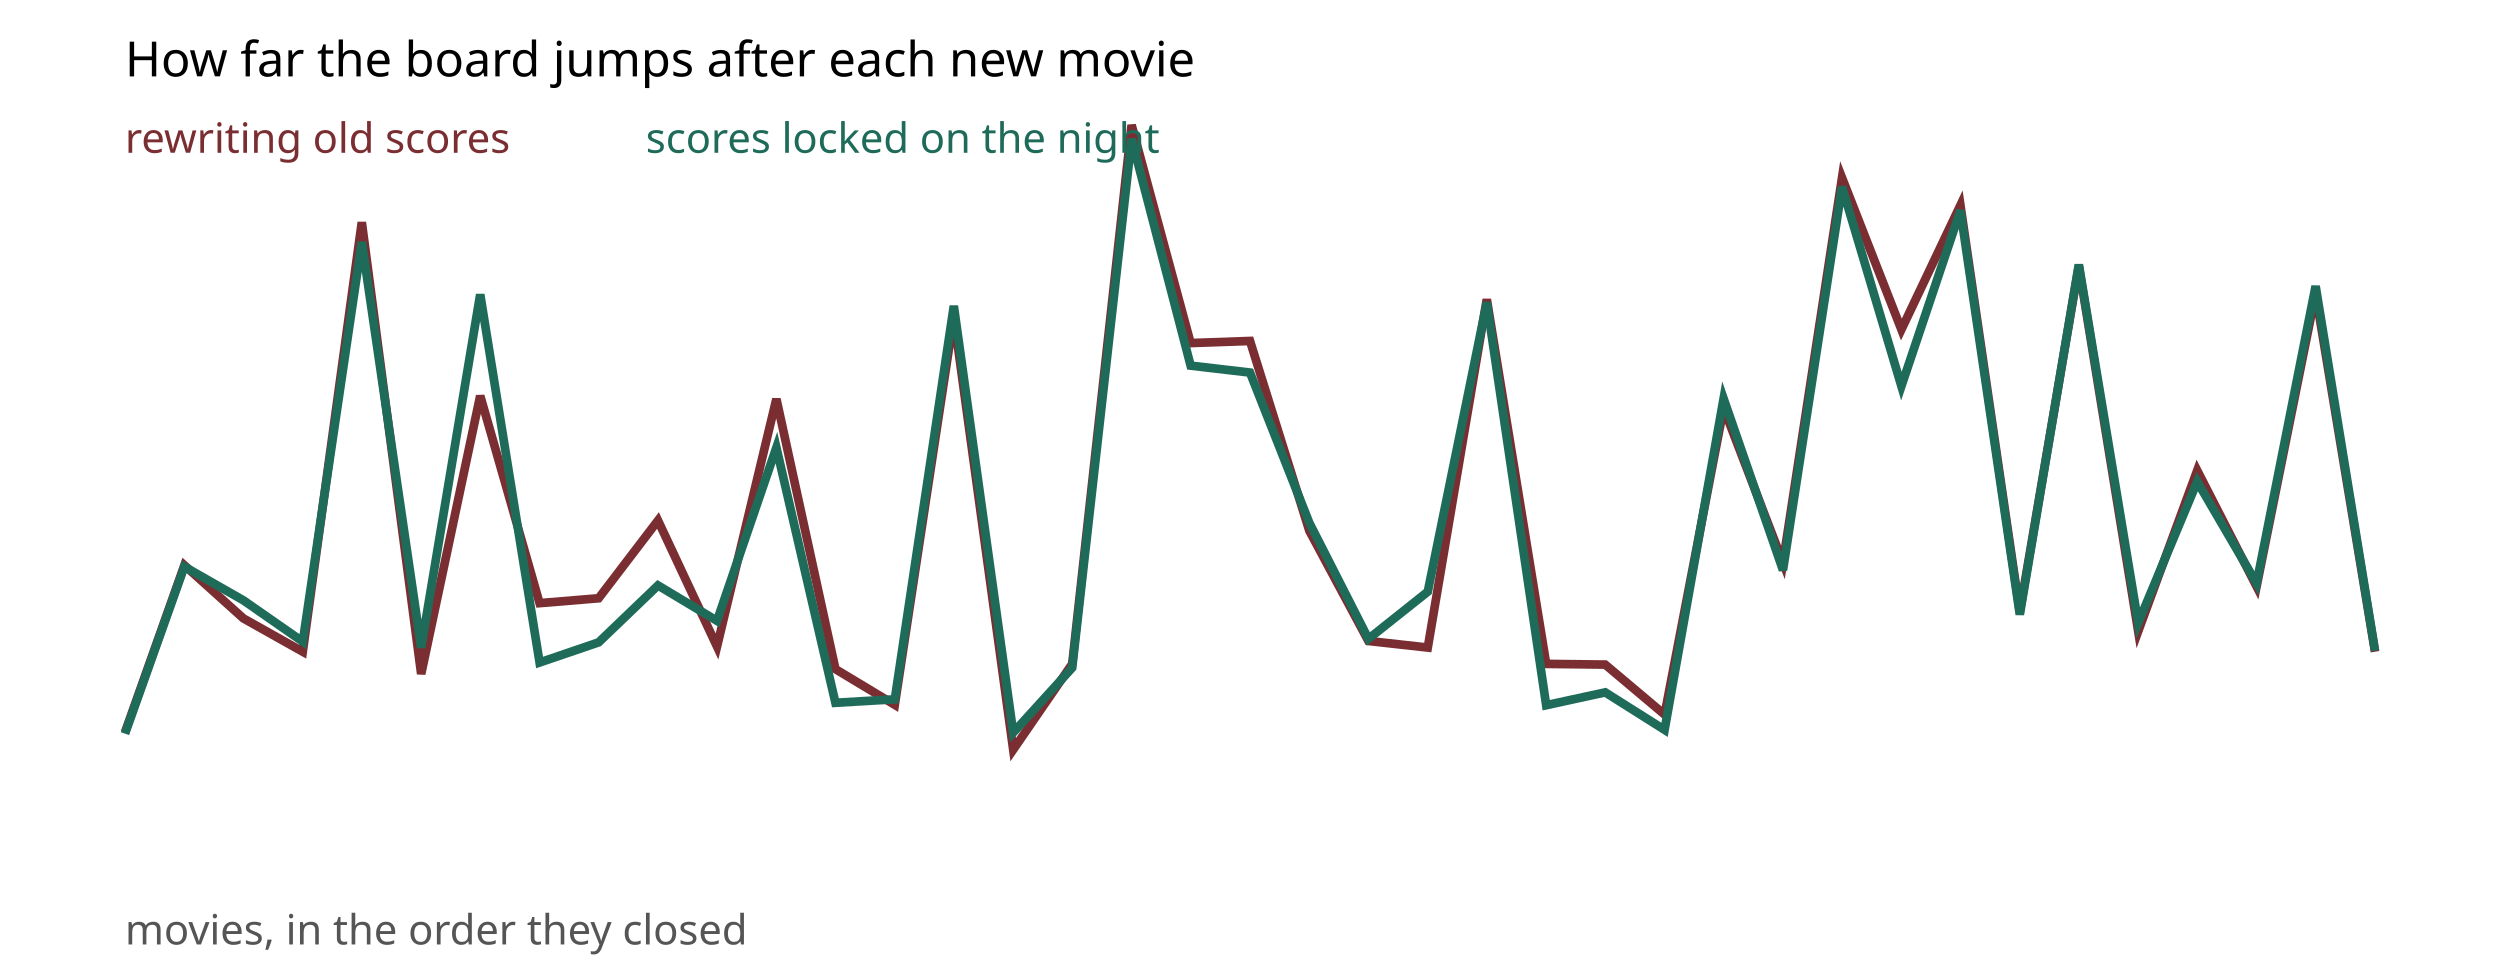
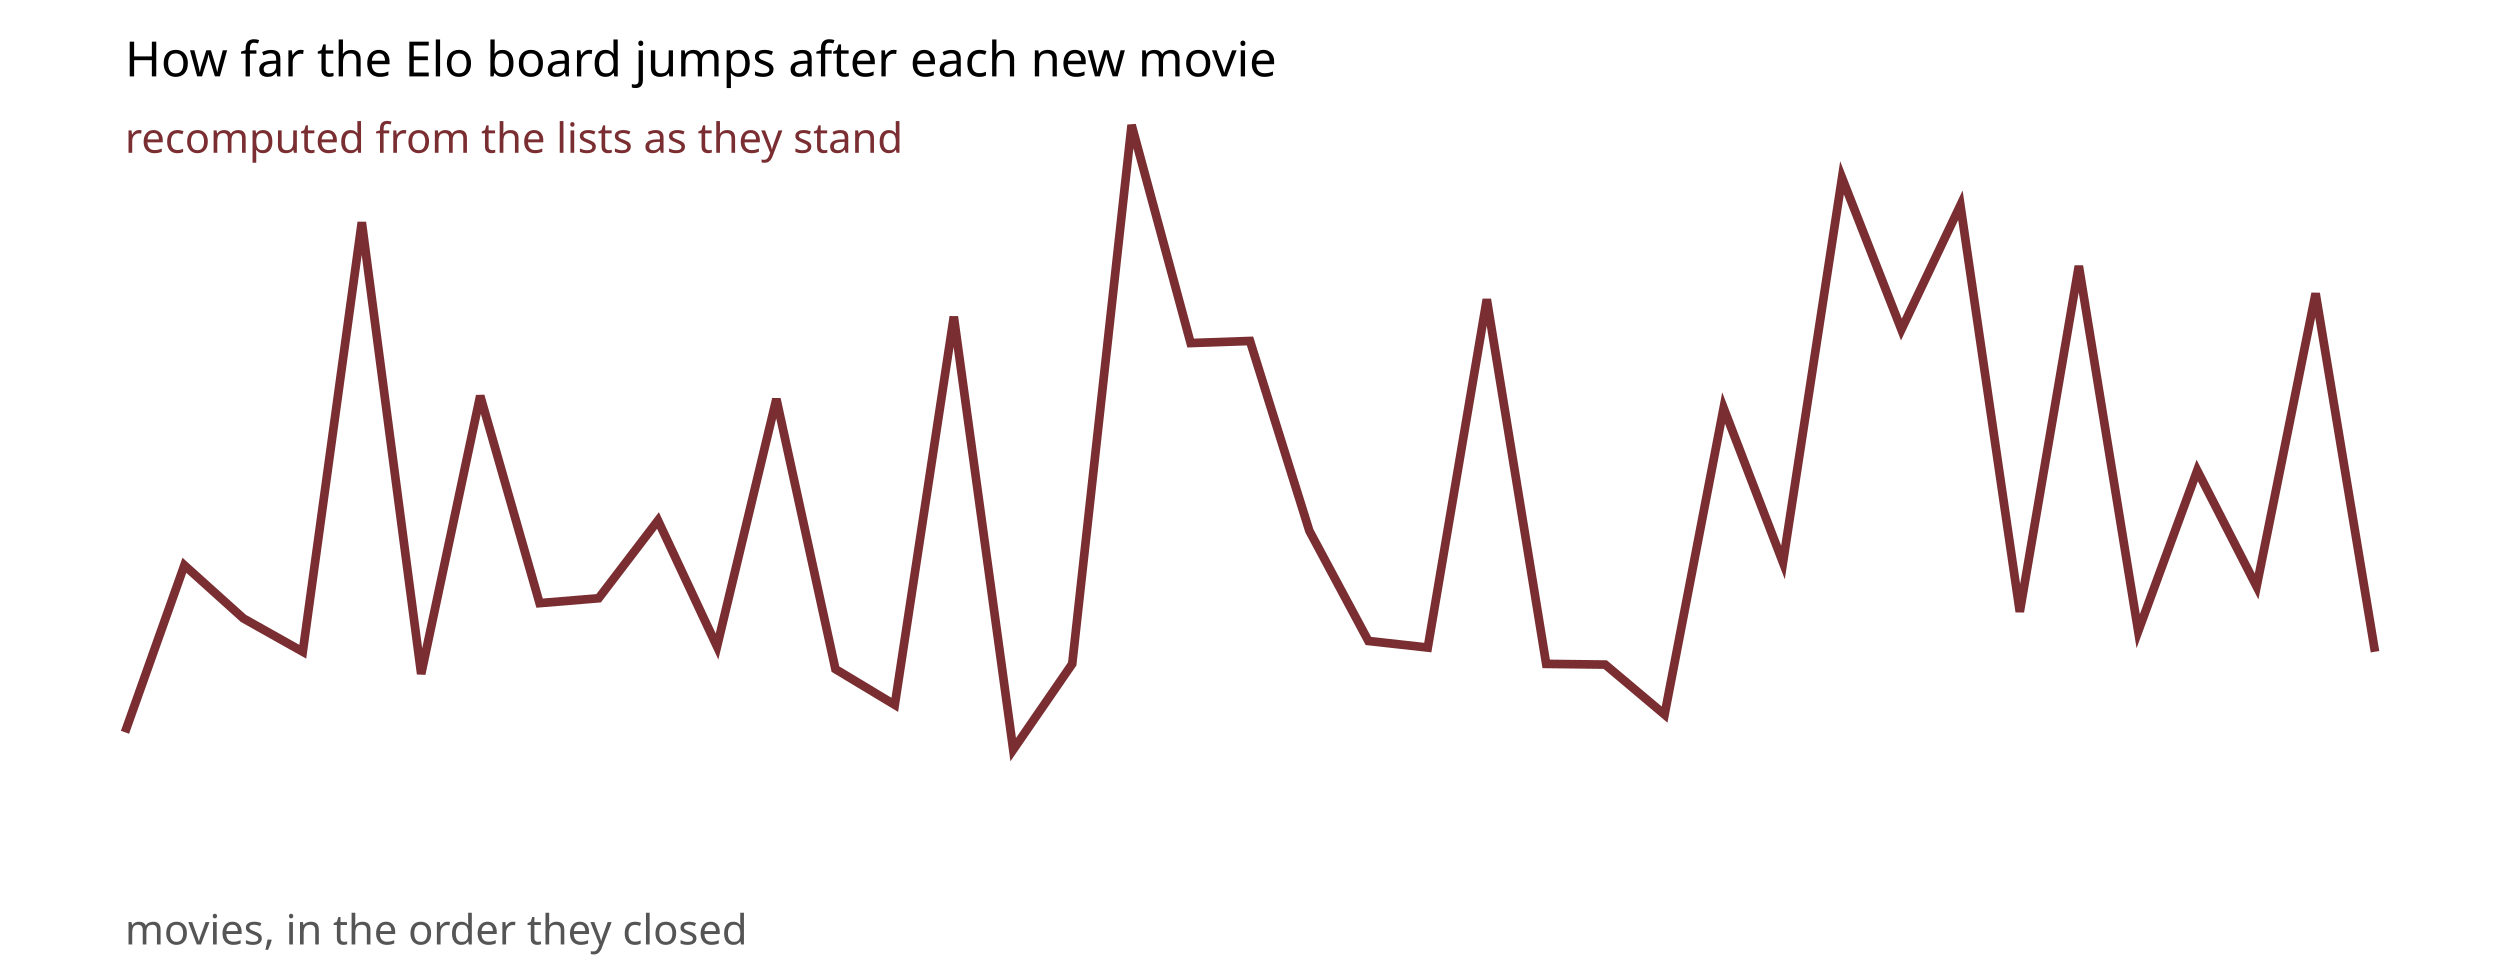
<svg xmlns="http://www.w3.org/2000/svg" viewBox="0 0 720 280" role="img">
-   <text x="36" y="22" font-family="sans-serif" font-size="14">How far the board jumps after each new movie</text>
+   <text x="36" y="22" font-family="sans-serif" font-size="14">How far the Elo board jumps after each new movie</text>
  <text x="36" y="272" font-family="sans-serif" font-size="12" fill="#555">movies, in the order they closed</text>
  <polyline fill="none" stroke="#7a2e32" stroke-width="2.5" points="36.0,210.9 53.1,162.8 70.1,178.1 87.2,187.7 104.2,64.0 121.3,194.1 138.3,114.0 155.4,173.7 172.4,172.3 189.5,149.9 206.5,186.2 223.6,114.9 240.6,192.7 257.7,203.0 274.7,91.2 291.8,215.9 308.8,191.2 325.9,36.0 342.9,98.8 360.0,98.2 377.1,152.9 394.1,184.6 411.2,186.5 428.2,86.2 445.3,191.2 462.3,191.4 479.4,205.8 496.4,117.5 513.5,162.0 530.5,51.2 547.6,94.9 564.6,59.1 581.7,176.2 598.7,76.6 615.8,181.8 632.8,135.5 649.9,168.9 666.9,84.5 684.0,187.7" />
-   <polyline fill="none" stroke="#1f6b5a" stroke-width="2.5" points="36.0,211.3 53.1,163.2 70.1,172.9 87.2,184.8 104.2,69.7 121.3,186.5 138.3,84.8 155.4,190.8 172.4,185.0 189.5,168.6 206.5,178.8 223.6,128.9 240.6,202.4 257.7,201.4 274.7,88.1 291.8,211.0 308.8,192.3 325.9,40.0 342.9,105.3 360.0,107.3 377.1,150.6 394.1,184.0 411.2,170.4 428.2,87.1 445.3,203.1 462.3,199.4 479.4,210.2 496.4,114.8 513.5,164.2 530.5,53.8 547.6,111.2 564.6,60.6 581.7,177.0 598.7,76.2 615.8,179.4 632.8,138.7 649.9,168.0 666.9,82.4 684.0,187.4" />
-   <text x="36" y="44" font-family="sans-serif" font-size="12" fill="#7a2e32">rewriting old scores</text>
-   <text x="186" y="44" font-family="sans-serif" font-size="12" fill="#1f6b5a">scores locked on the night</text>
+   <text x="36" y="44" font-family="sans-serif" font-size="12" fill="#7a2e32">recomputed from the lists as they stand</text>
</svg>
